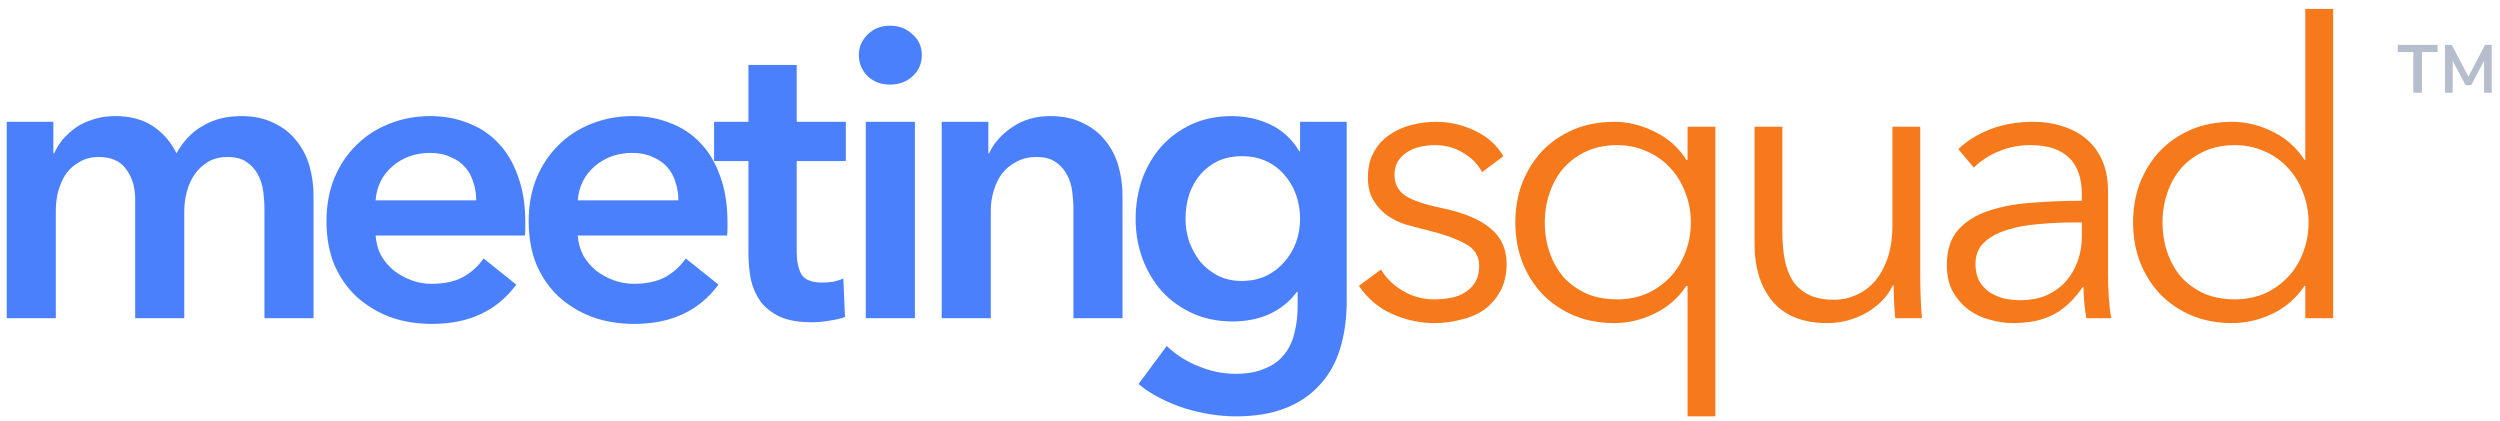
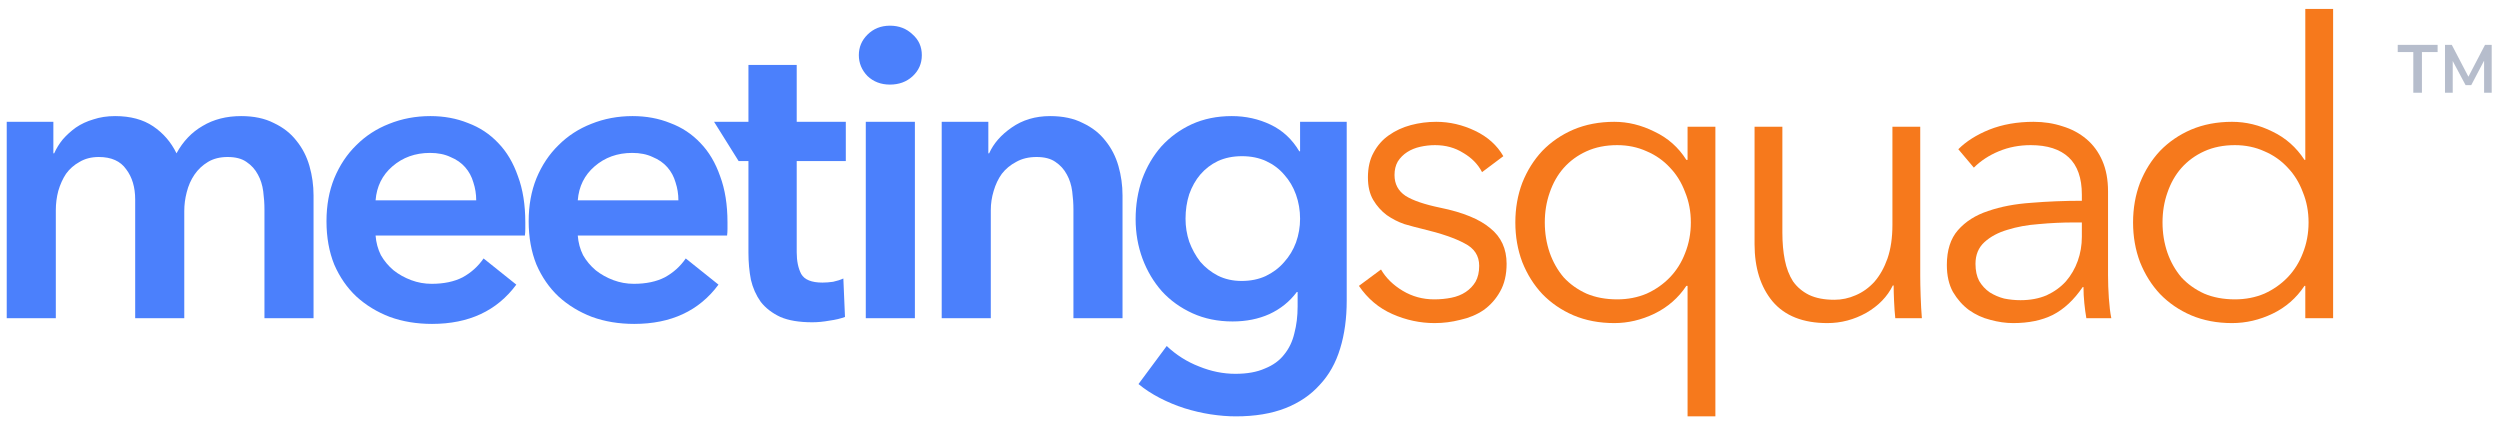
<svg xmlns="http://www.w3.org/2000/svg" width="220" height="37" viewBox="0 0 220 37" fill="none">
  <path d="M130.421 15.148C130.061 14.452 129.51 13.888 128.766 13.456C128.046 13 127.217 12.772 126.281 12.772C125.849 12.772 125.417 12.82 124.985 12.916C124.553 13.012 124.169 13.168 123.833 13.384C123.497 13.6 123.221 13.876 123.005 14.212C122.813 14.548 122.717 14.944 122.717 15.4C122.717 16.192 123.041 16.804 123.689 17.236C124.337 17.644 125.357 17.992 126.749 18.28C128.741 18.688 130.205 19.288 131.141 20.08C132.101 20.848 132.581 21.892 132.581 23.212C132.581 24.172 132.389 24.988 132.005 25.66C131.645 26.308 131.166 26.848 130.566 27.28C129.966 27.688 129.281 27.976 128.513 28.144C127.769 28.336 127.013 28.432 126.245 28.432C124.973 28.432 123.737 28.168 122.537 27.64C121.337 27.112 120.353 26.284 119.585 25.156L121.529 23.716C121.961 24.46 122.597 25.084 123.437 25.588C124.277 26.092 125.201 26.344 126.209 26.344C126.737 26.344 127.241 26.296 127.721 26.2C128.201 26.104 128.622 25.936 128.982 25.696C129.342 25.456 129.63 25.156 129.846 24.796C130.062 24.412 130.169 23.944 130.169 23.392C130.169 22.504 129.738 21.844 128.874 21.412C128.034 20.956 126.809 20.536 125.201 20.152C124.697 20.032 124.157 19.888 123.581 19.72C123.029 19.528 122.513 19.264 122.033 18.928C121.553 18.568 121.157 18.124 120.845 17.596C120.533 17.068 120.377 16.408 120.377 15.616C120.377 14.752 120.545 14.02 120.881 13.42C121.217 12.796 121.661 12.292 122.213 11.908C122.789 11.5 123.437 11.2 124.157 11.008C124.877 10.816 125.621 10.72 126.389 10.72C127.565 10.72 128.705 10.984 129.809 11.512C130.913 12.04 131.742 12.784 132.294 13.744L130.421 15.148Z" fill="#F6791C" />
  <path d="M148.398 25.156C147.702 26.212 146.766 27.028 145.59 27.604C144.438 28.156 143.262 28.432 142.062 28.432C140.742 28.432 139.542 28.204 138.462 27.748C137.406 27.292 136.494 26.668 135.726 25.876C134.982 25.084 134.394 24.148 133.962 23.068C133.554 21.988 133.35 20.824 133.35 19.576C133.35 18.328 133.554 17.164 133.962 16.084C134.394 15.004 134.982 14.068 135.726 13.276C136.494 12.484 137.406 11.86 138.462 11.404C139.542 10.948 140.742 10.72 142.062 10.72C143.262 10.72 144.438 11.008 145.59 11.584C146.766 12.136 147.702 12.964 148.398 14.068H148.506V11.152H150.954V36.64H148.506V25.156H148.398ZM135.942 19.576C135.942 20.512 136.086 21.4 136.374 22.24C136.662 23.056 137.07 23.776 137.598 24.4C138.15 25 138.822 25.48 139.614 25.84C140.406 26.176 141.306 26.344 142.314 26.344C143.25 26.344 144.114 26.176 144.906 25.84C145.698 25.48 146.382 25 146.958 24.4C147.534 23.8 147.978 23.092 148.29 22.276C148.626 21.436 148.794 20.536 148.794 19.576C148.794 18.616 148.626 17.728 148.29 16.912C147.978 16.072 147.534 15.352 146.958 14.752C146.382 14.128 145.698 13.648 144.906 13.312C144.114 12.952 143.25 12.772 142.314 12.772C141.306 12.772 140.406 12.952 139.614 13.312C138.822 13.672 138.15 14.164 137.598 14.788C137.07 15.388 136.662 16.108 136.374 16.948C136.086 17.764 135.942 18.64 135.942 19.576Z" fill="#F6791C" />
  <path d="M166.785 28C166.737 27.544 166.701 27.04 166.677 26.488C166.653 25.936 166.641 25.48 166.641 25.12H166.569C166.089 26.104 165.309 26.908 164.229 27.532C163.149 28.132 162.009 28.432 160.809 28.432C158.673 28.432 157.065 27.796 155.985 26.524C154.929 25.252 154.401 23.572 154.401 21.484V11.152H156.849V20.476C156.849 21.364 156.921 22.168 157.065 22.888C157.209 23.608 157.449 24.232 157.785 24.76C158.145 25.264 158.613 25.66 159.189 25.948C159.789 26.236 160.533 26.38 161.421 26.38C162.069 26.38 162.693 26.248 163.293 25.984C163.917 25.72 164.469 25.324 164.949 24.796C165.429 24.244 165.813 23.56 166.101 22.744C166.389 21.904 166.533 20.92 166.533 19.792V11.152H168.981V24.292C168.981 24.748 168.993 25.336 169.017 26.056C169.041 26.776 169.077 27.424 169.125 28H166.785Z" fill="#F6791C" />
  <path d="M183.203 17.128C183.203 15.664 182.819 14.572 182.051 13.852C181.283 13.132 180.167 12.772 178.703 12.772C177.695 12.772 176.759 12.952 175.895 13.312C175.031 13.672 174.299 14.152 173.699 14.752L172.331 13.132C173.027 12.436 173.939 11.86 175.067 11.404C176.219 10.948 177.515 10.72 178.955 10.72C179.867 10.72 180.719 10.852 181.511 11.116C182.303 11.356 182.999 11.728 183.599 12.232C184.199 12.736 184.667 13.372 185.003 14.14C185.339 14.908 185.507 15.808 185.507 16.84V24.22C185.507 24.868 185.531 25.54 185.579 26.236C185.627 26.932 185.699 27.52 185.795 28H183.599C183.527 27.592 183.467 27.148 183.419 26.668C183.371 26.188 183.347 25.72 183.347 25.264H183.275C182.507 26.392 181.631 27.208 180.647 27.712C179.687 28.192 178.523 28.432 177.155 28.432C176.507 28.432 175.835 28.336 175.139 28.144C174.467 27.976 173.843 27.688 173.267 27.28C172.715 26.872 172.247 26.344 171.863 25.696C171.503 25.048 171.323 24.256 171.323 23.32C171.323 22.024 171.647 21.004 172.295 20.26C172.967 19.492 173.855 18.928 174.959 18.568C176.063 18.184 177.323 17.944 178.739 17.848C180.179 17.728 181.667 17.668 183.203 17.668V17.128ZM182.483 19.576C181.475 19.576 180.455 19.624 179.423 19.72C178.415 19.792 177.491 19.96 176.651 20.224C175.835 20.464 175.163 20.824 174.635 21.304C174.107 21.784 173.843 22.42 173.843 23.212C173.843 23.812 173.951 24.316 174.167 24.724C174.407 25.132 174.719 25.468 175.103 25.732C175.487 25.972 175.907 26.152 176.363 26.272C176.843 26.368 177.323 26.416 177.803 26.416C178.667 26.416 179.435 26.272 180.107 25.984C180.779 25.672 181.343 25.264 181.799 24.76C182.255 24.232 182.603 23.632 182.843 22.96C183.083 22.288 183.203 21.58 183.203 20.836V19.576H182.483Z" fill="#F6791C" />
  <path d="M202.794 25.156C202.074 26.236 201.138 27.052 199.986 27.604C198.834 28.156 197.646 28.432 196.422 28.432C195.102 28.432 193.902 28.204 192.822 27.748C191.766 27.292 190.854 26.668 190.086 25.876C189.342 25.084 188.754 24.148 188.322 23.068C187.914 21.988 187.71 20.824 187.71 19.576C187.71 18.328 187.914 17.164 188.322 16.084C188.754 15.004 189.342 14.068 190.086 13.276C190.854 12.484 191.766 11.86 192.822 11.404C193.902 10.948 195.102 10.72 196.422 10.72C197.646 10.72 198.834 11.008 199.986 11.584C201.138 12.136 202.074 12.964 202.794 14.068H202.866V0.784H205.314V28H202.866V25.156H202.794ZM190.302 19.576C190.302 20.512 190.446 21.4 190.734 22.24C191.022 23.056 191.43 23.776 191.958 24.4C192.51 25 193.182 25.48 193.974 25.84C194.766 26.176 195.666 26.344 196.674 26.344C197.61 26.344 198.474 26.176 199.266 25.84C200.058 25.48 200.742 25 201.318 24.4C201.894 23.8 202.338 23.092 202.65 22.276C202.986 21.436 203.154 20.536 203.154 19.576C203.154 18.616 202.986 17.728 202.65 16.912C202.338 16.072 201.894 15.352 201.318 14.752C200.742 14.128 200.058 13.648 199.266 13.312C198.474 12.952 197.61 12.772 196.674 12.772C195.666 12.772 194.766 12.952 193.974 13.312C193.182 13.672 192.51 14.164 191.958 14.788C191.43 15.388 191.022 16.108 190.734 16.948C190.446 17.764 190.302 18.64 190.302 19.576Z" fill="#F6791C" />
  <path d="M21.22 10.216C22.348 10.216 23.308 10.42 24.1 10.828C24.916 11.212 25.576 11.728 26.08 12.376C26.608 13.024 26.992 13.768 27.232 14.608C27.472 15.448 27.592 16.312 27.592 17.2V28H23.272V18.424C23.272 17.92 23.236 17.392 23.164 16.84C23.092 16.288 22.936 15.796 22.696 15.364C22.456 14.908 22.12 14.536 21.688 14.248C21.28 13.96 20.728 13.816 20.032 13.816C19.36 13.816 18.784 13.96 18.304 14.248C17.824 14.536 17.428 14.908 17.116 15.364C16.804 15.82 16.576 16.336 16.432 16.912C16.288 17.464 16.216 18.016 16.216 18.568V28H11.896V17.56C11.896 16.48 11.632 15.592 11.104 14.896C10.6 14.176 9.796 13.816 8.692 13.816C8.044 13.816 7.48 13.96 7 14.248C6.52 14.512 6.124 14.86 5.812 15.292C5.524 15.724 5.296 16.228 5.128 16.804C4.984 17.356 4.912 17.92 4.912 18.496V28H0.592V10.72H4.696V13.492H4.768C4.96 13.06 5.212 12.652 5.524 12.268C5.86 11.884 6.244 11.536 6.676 11.224C7.132 10.912 7.648 10.672 8.224 10.504C8.8 10.312 9.436 10.216 10.132 10.216C11.476 10.216 12.592 10.516 13.48 11.116C14.368 11.716 15.052 12.508 15.532 13.492C16.108 12.436 16.876 11.632 17.836 11.08C18.796 10.504 19.924 10.216 21.22 10.216Z" fill="#4B80FC" />
  <path d="M41.907 17.632C41.907 17.08 41.823 16.552 41.655 16.048C41.511 15.544 41.271 15.1 40.935 14.716C40.599 14.332 40.167 14.032 39.639 13.816C39.135 13.576 38.535 13.456 37.839 13.456C36.543 13.456 35.439 13.852 34.527 14.644C33.639 15.412 33.147 16.408 33.051 17.632H41.907ZM46.227 19.576C46.227 19.768 46.227 19.96 46.227 20.152C46.227 20.344 46.215 20.536 46.191 20.728H33.051C33.099 21.352 33.255 21.928 33.519 22.456C33.807 22.96 34.179 23.404 34.635 23.788C35.091 24.148 35.607 24.436 36.183 24.652C36.759 24.868 37.359 24.976 37.983 24.976C39.063 24.976 39.975 24.784 40.719 24.4C41.463 23.992 42.075 23.44 42.555 22.744L45.435 25.048C43.731 27.352 41.259 28.504 38.019 28.504C36.675 28.504 35.439 28.3 34.311 27.892C33.183 27.46 32.199 26.86 31.359 26.092C30.543 25.324 29.895 24.388 29.415 23.284C28.959 22.156 28.731 20.884 28.731 19.468C28.731 18.076 28.959 16.816 29.415 15.688C29.895 14.536 30.543 13.564 31.359 12.772C32.175 11.956 33.135 11.332 34.239 10.9C35.367 10.444 36.579 10.216 37.875 10.216C39.075 10.216 40.179 10.42 41.187 10.828C42.219 11.212 43.107 11.8 43.851 12.592C44.595 13.36 45.171 14.332 45.579 15.508C46.011 16.66 46.227 18.016 46.227 19.576Z" fill="#4B80FC" />
  <path d="M59.699 17.632C59.699 17.08 59.615 16.552 59.447 16.048C59.303 15.544 59.063 15.1 58.727 14.716C58.391 14.332 57.959 14.032 57.431 13.816C56.927 13.576 56.327 13.456 55.631 13.456C54.335 13.456 53.231 13.852 52.319 14.644C51.431 15.412 50.939 16.408 50.843 17.632H59.699ZM64.019 19.576C64.019 19.768 64.019 19.96 64.019 20.152C64.019 20.344 64.007 20.536 63.983 20.728H50.843C50.891 21.352 51.047 21.928 51.311 22.456C51.599 22.96 51.971 23.404 52.427 23.788C52.883 24.148 53.399 24.436 53.975 24.652C54.551 24.868 55.151 24.976 55.775 24.976C56.855 24.976 57.767 24.784 58.511 24.4C59.255 23.992 59.867 23.44 60.347 22.744L63.227 25.048C61.523 27.352 59.051 28.504 55.811 28.504C54.467 28.504 53.231 28.3 52.103 27.892C50.975 27.46 49.991 26.86 49.151 26.092C48.335 25.324 47.687 24.388 47.207 23.284C46.751 22.156 46.523 20.884 46.523 19.468C46.523 18.076 46.751 16.816 47.207 15.688C47.687 14.536 48.335 13.564 49.151 12.772C49.967 11.956 50.927 11.332 52.031 10.9C53.159 10.444 54.371 10.216 55.667 10.216C56.867 10.216 57.971 10.42 58.979 10.828C60.011 11.212 60.899 11.8 61.643 12.592C62.387 13.36 62.963 14.332 63.371 15.508C63.803 16.66 64.019 18.016 64.019 19.576Z" fill="#4B80FC" />
-   <path d="M62.839 14.176V10.72H65.863V5.716H70.111V10.72H74.431V14.176H70.111V22.204C70.111 22.972 70.243 23.608 70.507 24.112C70.795 24.616 71.419 24.868 72.379 24.868C72.667 24.868 72.979 24.844 73.315 24.796C73.651 24.724 73.951 24.628 74.215 24.508L74.359 27.892C73.975 28.036 73.519 28.144 72.991 28.216C72.463 28.312 71.959 28.36 71.479 28.36C70.327 28.36 69.391 28.204 68.671 27.892C67.951 27.556 67.375 27.112 66.943 26.56C66.535 25.984 66.247 25.336 66.079 24.616C65.935 23.872 65.863 23.08 65.863 22.24V14.176H62.839Z" fill="#4B80FC" />
+   <path d="M65 14.176L62.839 10.72H65.863V5.716H70.111V10.72H74.431V14.176H70.111V22.204C70.111 22.972 70.243 23.608 70.507 24.112C70.795 24.616 71.419 24.868 72.379 24.868C72.667 24.868 72.979 24.844 73.315 24.796C73.651 24.724 73.951 24.628 74.215 24.508L74.359 27.892C73.975 28.036 73.519 28.144 72.991 28.216C72.463 28.312 71.959 28.36 71.479 28.36C70.327 28.36 69.391 28.204 68.671 27.892C67.951 27.556 67.375 27.112 66.943 26.56C66.535 25.984 66.247 25.336 66.079 24.616C65.935 23.872 65.863 23.08 65.863 22.24V14.176H65Z" fill="#4B80FC" />
  <path d="M76.189 10.72H80.51V28H76.189V10.72ZM75.578 4.852C75.578 4.156 75.829 3.556 76.334 3.052C76.862 2.524 77.522 2.26 78.314 2.26C79.106 2.26 79.766 2.512 80.293 3.016C80.846 3.496 81.121 4.108 81.121 4.852C81.121 5.596 80.846 6.22 80.293 6.724C79.766 7.204 79.106 7.444 78.314 7.444C77.522 7.444 76.862 7.192 76.334 6.688C75.829 6.16 75.578 5.548 75.578 4.852Z" fill="#4B80FC" />
  <path d="M82.87 10.72H86.974V13.492H87.046C87.43 12.628 88.09 11.872 89.026 11.224C89.986 10.552 91.114 10.216 92.41 10.216C93.538 10.216 94.498 10.42 95.29 10.828C96.106 11.212 96.766 11.728 97.27 12.376C97.798 13.024 98.182 13.768 98.422 14.608C98.662 15.448 98.782 16.312 98.782 17.2V28H94.462V18.424C94.462 17.92 94.426 17.392 94.354 16.84C94.282 16.288 94.126 15.796 93.886 15.364C93.646 14.908 93.31 14.536 92.878 14.248C92.47 13.96 91.918 13.816 91.222 13.816C90.526 13.816 89.926 13.96 89.422 14.248C88.918 14.512 88.498 14.86 88.162 15.292C87.85 15.724 87.61 16.228 87.442 16.804C87.274 17.356 87.19 17.92 87.19 18.496V28H82.87V10.72Z" fill="#4B80FC" />
  <path d="M118.511 10.72V26.452C118.511 28.012 118.319 29.416 117.935 30.664C117.551 31.936 116.951 33.004 116.135 33.868C115.343 34.756 114.335 35.44 113.111 35.92C111.887 36.4 110.435 36.64 108.755 36.64C108.059 36.64 107.315 36.58 106.523 36.46C105.755 36.34 104.987 36.16 104.219 35.92C103.475 35.68 102.755 35.38 102.059 35.02C101.363 34.66 100.739 34.252 100.187 33.796L102.671 30.448C103.511 31.24 104.459 31.84 105.515 32.248C106.571 32.68 107.639 32.896 108.719 32.896C109.751 32.896 110.615 32.74 111.311 32.428C112.031 32.14 112.595 31.732 113.003 31.204C113.435 30.676 113.735 30.052 113.903 29.332C114.095 28.612 114.191 27.82 114.191 26.956V25.696H114.119C113.495 26.536 112.691 27.184 111.707 27.64C110.747 28.072 109.667 28.288 108.467 28.288C107.171 28.288 105.995 28.048 104.939 27.568C103.883 27.088 102.983 26.44 102.239 25.624C101.519 24.808 100.955 23.86 100.547 22.78C100.139 21.676 99.935 20.512 99.935 19.288C99.935 18.04 100.127 16.864 100.511 15.76C100.919 14.656 101.483 13.696 102.203 12.88C102.947 12.064 103.835 11.416 104.867 10.936C105.923 10.456 107.099 10.216 108.395 10.216C109.619 10.216 110.759 10.468 111.815 10.972C112.871 11.476 113.711 12.256 114.335 13.312H114.407V10.72H118.511ZM109.295 13.744C108.503 13.744 107.795 13.888 107.171 14.176C106.571 14.464 106.055 14.86 105.623 15.364C105.215 15.844 104.891 16.42 104.651 17.092C104.435 17.764 104.327 18.484 104.327 19.252C104.327 19.948 104.435 20.62 104.651 21.268C104.891 21.916 105.215 22.504 105.623 23.032C106.055 23.536 106.571 23.944 107.171 24.256C107.795 24.568 108.491 24.724 109.259 24.724C110.051 24.724 110.759 24.58 111.383 24.292C112.031 23.98 112.571 23.572 113.003 23.068C113.459 22.564 113.807 21.988 114.047 21.34C114.287 20.668 114.407 19.972 114.407 19.252C114.407 18.508 114.287 17.8 114.047 17.128C113.807 16.456 113.459 15.868 113.003 15.364C112.571 14.86 112.043 14.464 111.419 14.176C110.795 13.888 110.087 13.744 109.295 13.744Z" fill="#4B80FC" />
  <path d="M211 3.95H214.51V4.58H213.13V8.16H212.37V4.58H211V3.95ZM219.27 3.95V8.16H218.6V5.34L217.47 7.49H216.97L215.84 5.37V8.16H215.16V3.95H215.76L217.22 6.75L218.68 3.95H219.27Z" fill="#B6BDCC" />
</svg>
